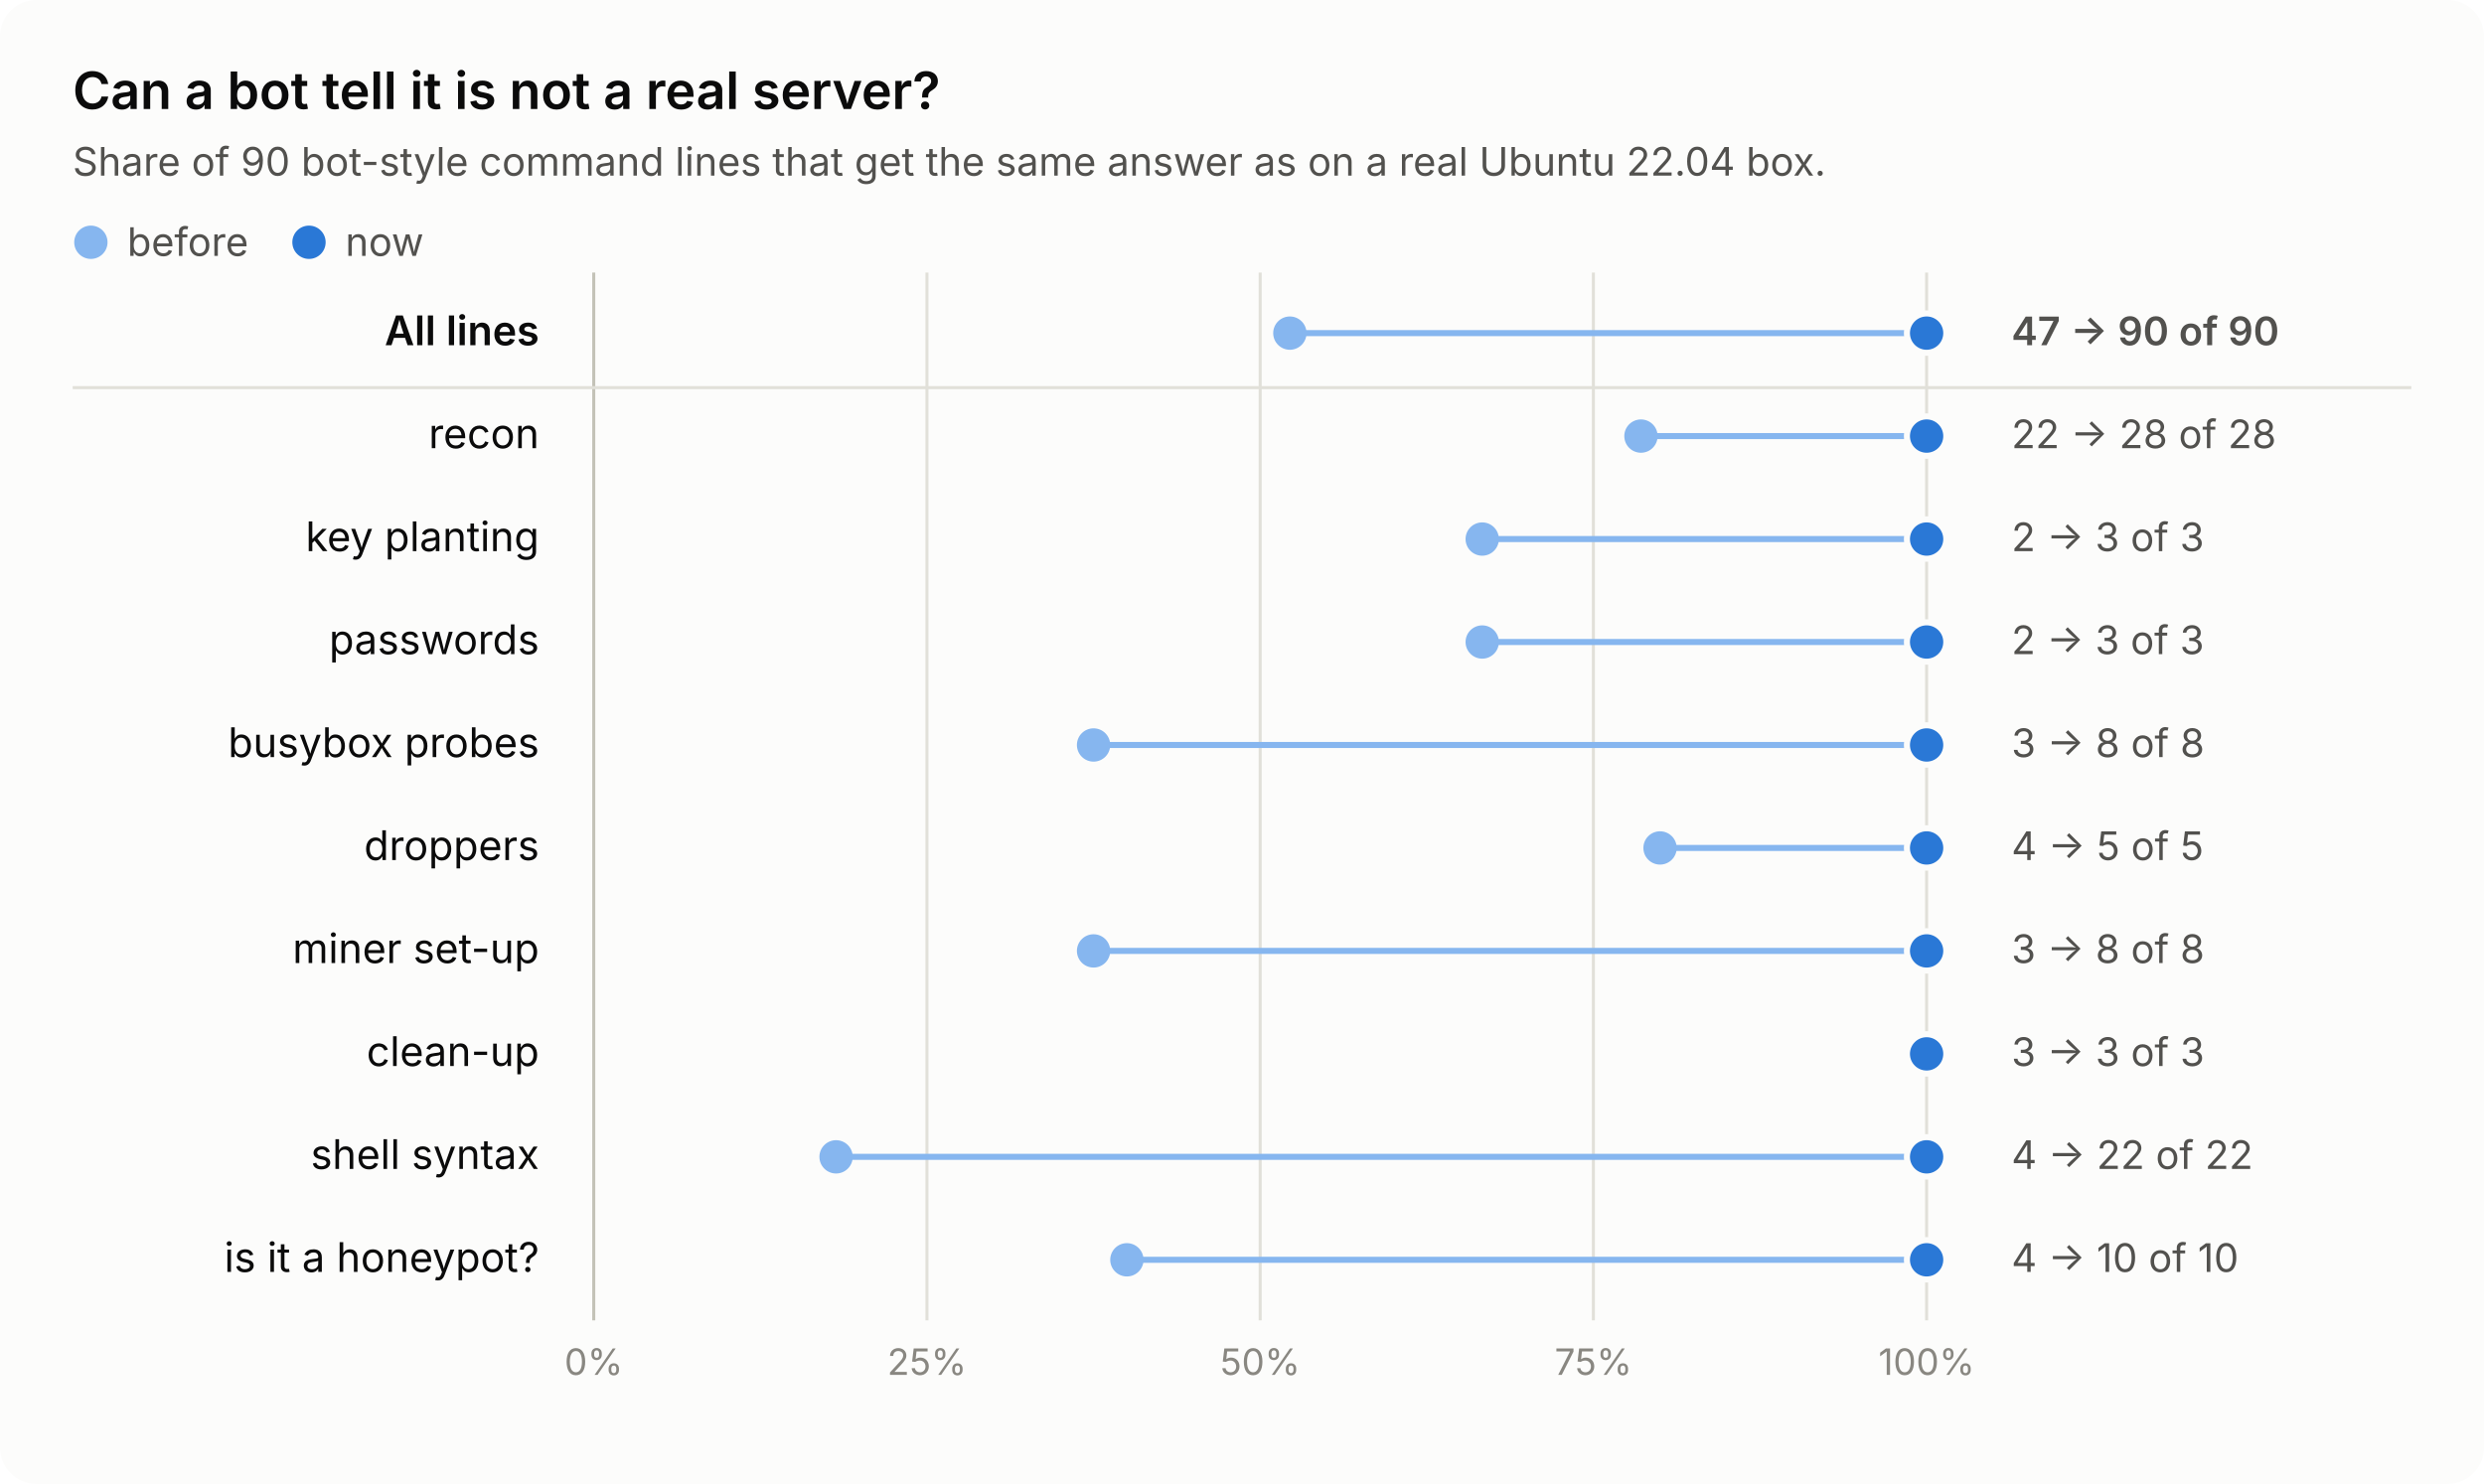
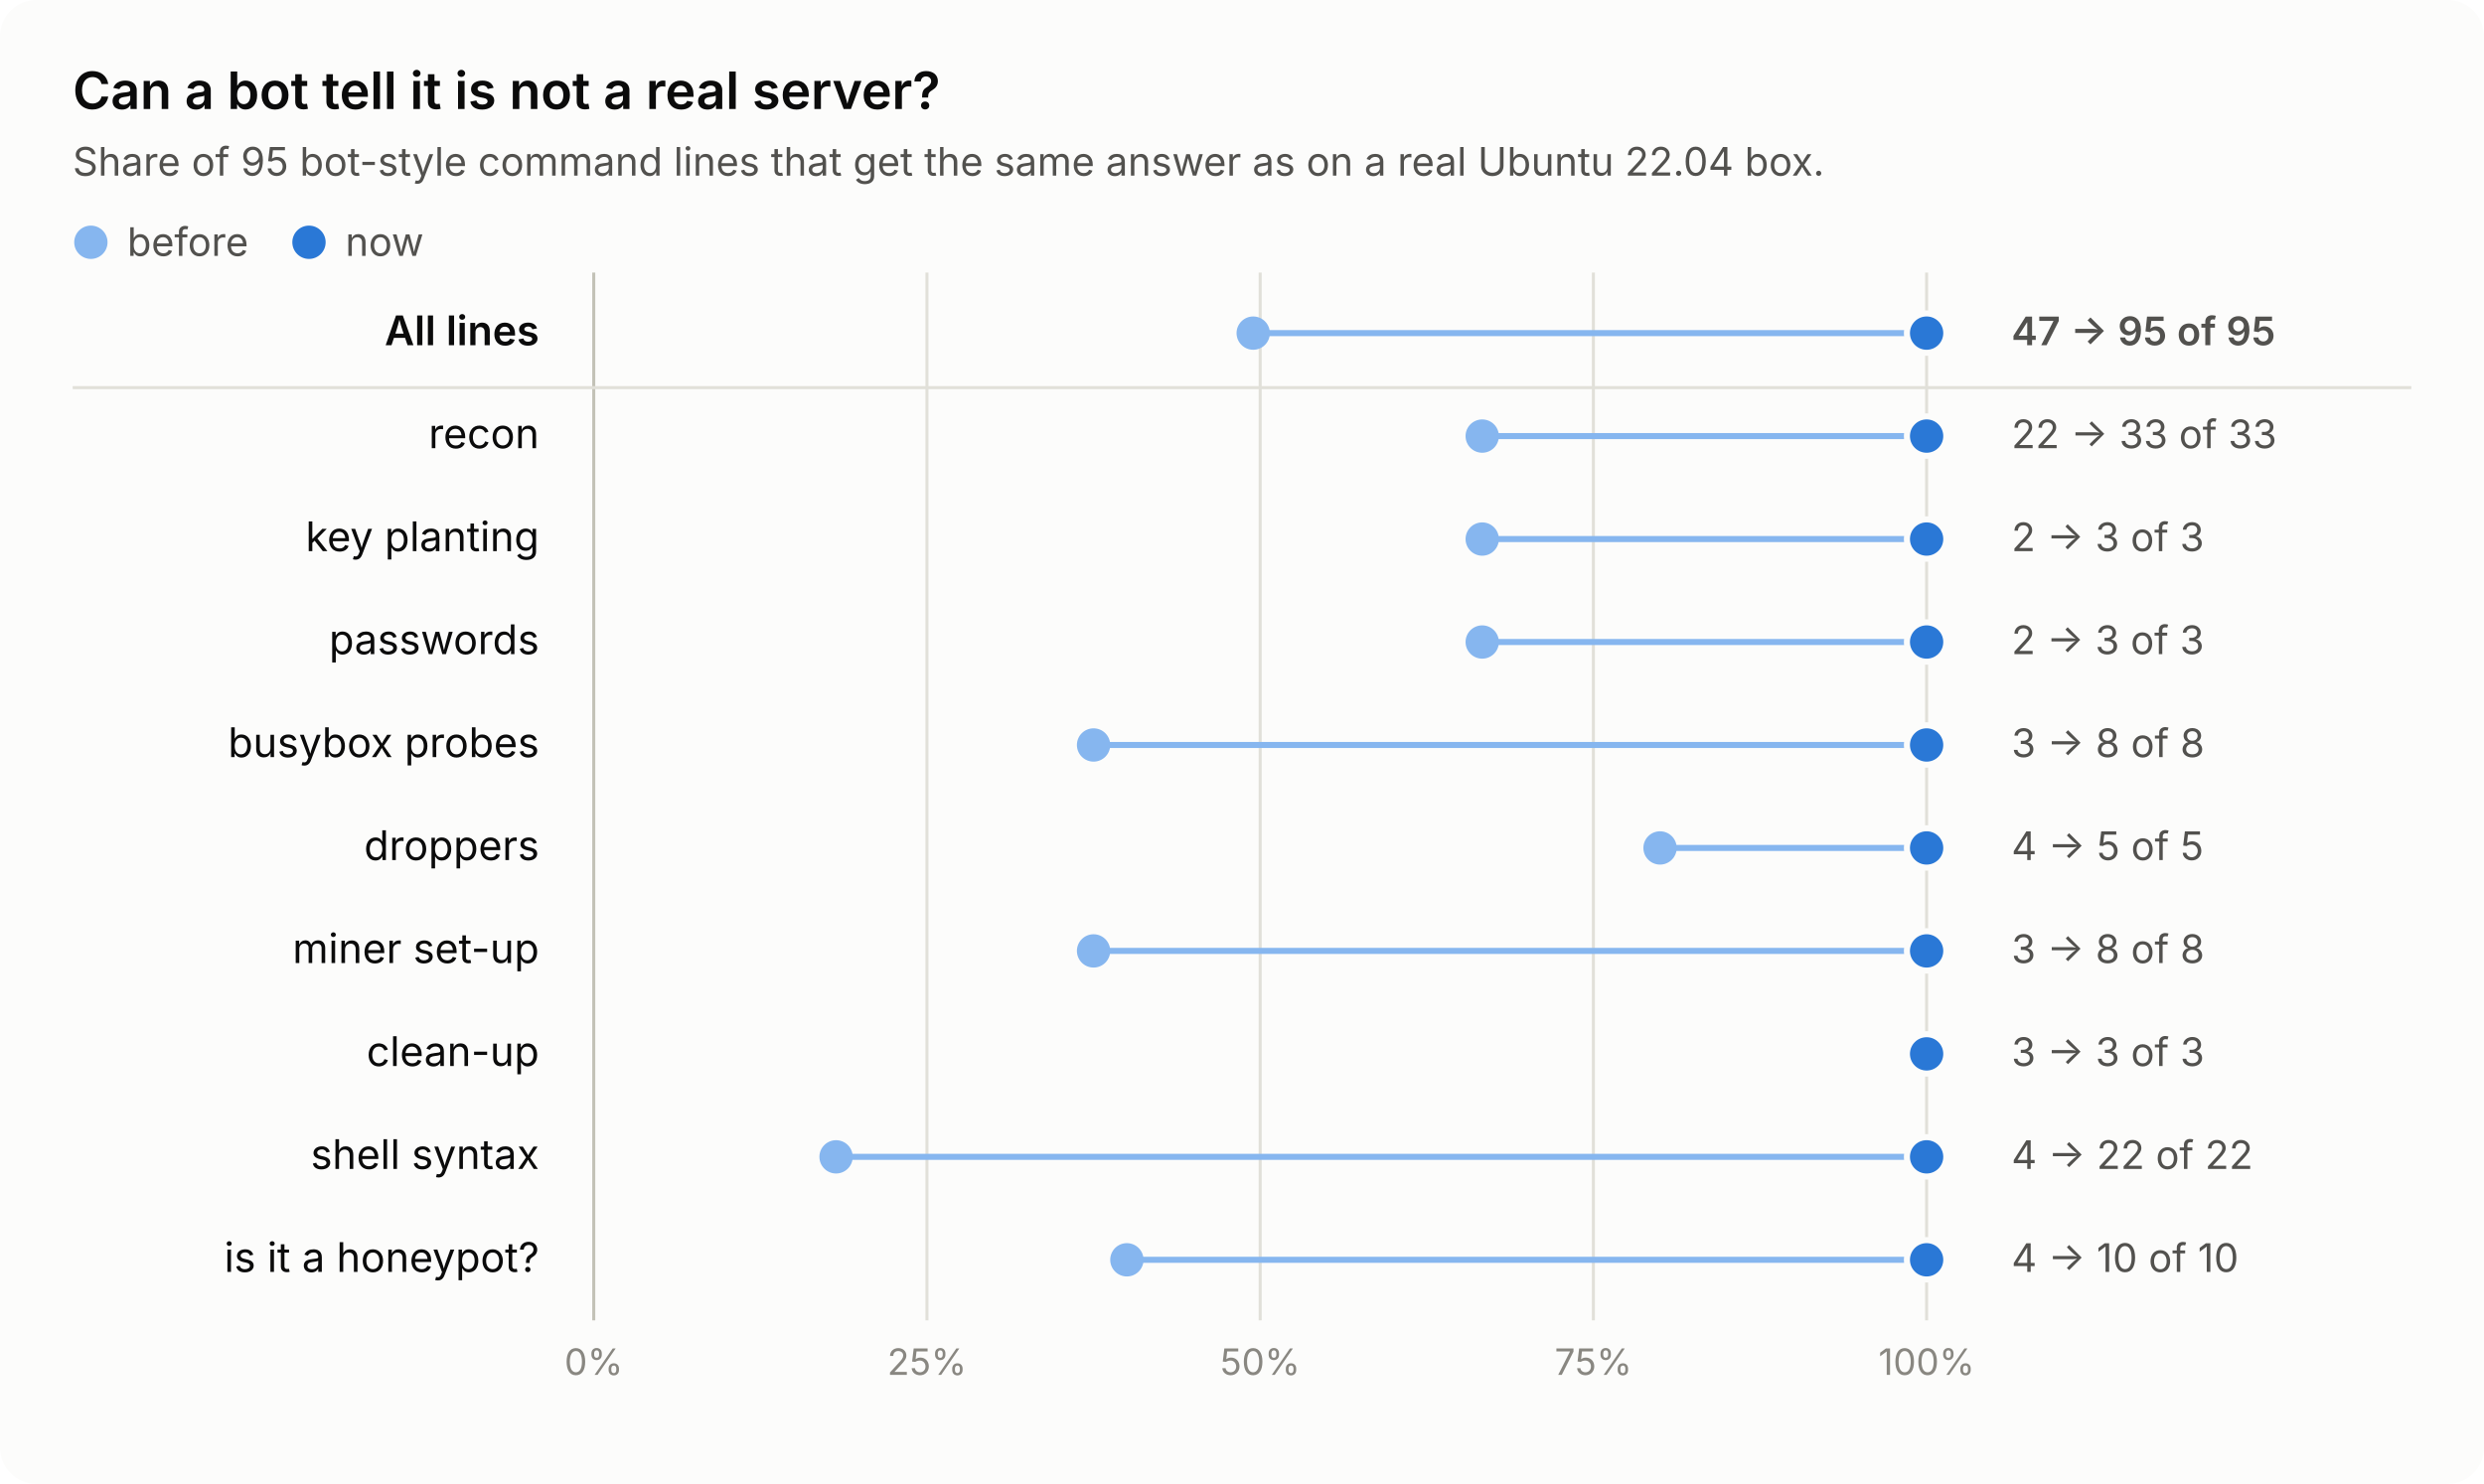
<svg xmlns="http://www.w3.org/2000/svg" viewBox="0 0 820 490" width="820" height="490" role="img" aria-labelledby="t d">
  <style>
  .s{fill:#fcfcfb}.ink{fill:#0b0b0b}.ink2{fill:#52514e}.mute{fill:#898781}
  .grid{stroke:#e1e0d9;stroke-width:1}.base{stroke:#c3c2b7;stroke-width:1}
  .b{fill:#86b6ef}.a{fill:#2a78d6;stroke:#fcfcfb;stroke-width:2}.link{stroke:#86b6ef;stroke-width:2}
  @media (prefers-color-scheme: dark){
    .s{fill:#1a1a19}.ink{fill:#f0efec}.ink2{fill:#c3c2b7}
    .grid{stroke:#2c2c2a}.base{stroke:#383835}
    .b{fill:#184f95}.a{fill:#3987e5;stroke:#1a1a19}.link{stroke:#184f95}
  }
  text{font-family:system-ui, -apple-system, "Segoe UI", sans-serif}
</style>
  <rect class="s" x="0" y="0" width="820" height="490" rx="12" />
  <text class="ink" x="24" y="36" font-size="17" font-weight="600">Can a bot tell it is not a real server?</text>
-   <text class="ink2" x="24" y="58" font-size="13">Share of 90 bot-style command lines that get the same answer as on a real Ubuntu 22.04 box.</text>
+   <text class="ink2" x="24" y="58" font-size="13">Share of 95 bot-style command lines that get the same answer as on a real Ubuntu 22.04 box.</text>
  <circle class="b" cx="30" cy="80" r="5.5" />
  <text class="ink2" x="42" y="84.5" font-size="13">before</text>
  <circle class="a" cx="102" cy="80" r="6.5" />
  <text class="ink2" x="114" y="84.5" font-size="13">now</text>
  <line class="base" x1="196.0" y1="90" x2="196.0" y2="436" />
  <text class="mute" x="196.0" y="454" font-size="12" text-anchor="middle">0%</text>
  <line class="grid" x1="306.0" y1="90" x2="306.0" y2="436" />
  <text class="mute" x="306.0" y="454" font-size="12" text-anchor="middle">25%</text>
  <line class="grid" x1="416.0" y1="90" x2="416.0" y2="436" />
  <text class="mute" x="416.0" y="454" font-size="12" text-anchor="middle">50%</text>
  <line class="grid" x1="526.0" y1="90" x2="526.0" y2="436" />
  <text class="mute" x="526.0" y="454" font-size="12" text-anchor="middle">75%</text>
  <line class="grid" x1="636.0" y1="90" x2="636.0" y2="436" />
  <text class="mute" x="636.0" y="454" font-size="12" text-anchor="middle">100%</text>
  <text class="ink" x="178" y="114" font-size="13.5" font-weight="600" text-anchor="end">All lines</text>
-   <line class="link" x1="425.8" y1="110" x2="636.0" y2="110" />
-   <circle class="b" cx="425.8" cy="110" r="5.5" />
+   <line class="link" x1="413.7" y1="110" x2="636.0" y2="110" />
+   <circle class="b" cx="413.7" cy="110" r="5.5" />
  <circle class="a" cx="636.0" cy="110" r="6.5" />
-   <text class="ink2" x="664" y="114" font-size="13" font-weight="600">47 → 90 of 90</text>
+   <text class="ink2" x="664" y="114" font-size="13" font-weight="600">47 → 95 of 95</text>
  <line class="grid" x1="24" y1="128" x2="796" y2="128" />
  <text class="ink" x="178" y="148" font-size="13.5" font-weight="400" text-anchor="end">recon</text>
-   <line class="link" x1="541.7" y1="144" x2="636.0" y2="144" />
-   <circle class="b" cx="541.7" cy="144" r="5.5" />
+   <line class="link" x1="489.3" y1="144" x2="636.0" y2="144" />
+   <circle class="b" cx="489.3" cy="144" r="5.5" />
  <circle class="a" cx="636.0" cy="144" r="6.5" />
-   <text class="ink2" x="664" y="148" font-size="13" font-weight="400">22 → 28 of 28</text>
+   <text class="ink2" x="664" y="148" font-size="13" font-weight="400">22 → 33 of 33</text>
  <text class="ink" x="178" y="182" font-size="13.5" font-weight="400" text-anchor="end">key planting</text>
  <line class="link" x1="489.3" y1="178" x2="636.0" y2="178" />
  <circle class="b" cx="489.3" cy="178" r="5.5" />
  <circle class="a" cx="636.0" cy="178" r="6.5" />
  <text class="ink2" x="664" y="182" font-size="13" font-weight="400">2 → 3 of 3</text>
  <text class="ink" x="178" y="216" font-size="13.5" font-weight="400" text-anchor="end">passwords</text>
  <line class="link" x1="489.3" y1="212" x2="636.0" y2="212" />
  <circle class="b" cx="489.3" cy="212" r="5.5" />
  <circle class="a" cx="636.0" cy="212" r="6.5" />
  <text class="ink2" x="664" y="216" font-size="13" font-weight="400">2 → 3 of 3</text>
  <text class="ink" x="178" y="250" font-size="13.5" font-weight="400" text-anchor="end">busybox probes</text>
  <line class="link" x1="361.0" y1="246" x2="636.0" y2="246" />
  <circle class="b" cx="361.0" cy="246" r="5.5" />
  <circle class="a" cx="636.0" cy="246" r="6.5" />
  <text class="ink2" x="664" y="250" font-size="13" font-weight="400">3 → 8 of 8</text>
  <text class="ink" x="178" y="284" font-size="13.5" font-weight="400" text-anchor="end">droppers</text>
  <line class="link" x1="548.0" y1="280" x2="636.0" y2="280" />
  <circle class="b" cx="548.0" cy="280" r="5.5" />
  <circle class="a" cx="636.0" cy="280" r="6.5" />
  <text class="ink2" x="664" y="284" font-size="13" font-weight="400">4 → 5 of 5</text>
  <text class="ink" x="178" y="318" font-size="13.5" font-weight="400" text-anchor="end">miner set-up</text>
  <line class="link" x1="361.0" y1="314" x2="636.0" y2="314" />
  <circle class="b" cx="361.0" cy="314" r="5.5" />
  <circle class="a" cx="636.0" cy="314" r="6.5" />
  <text class="ink2" x="664" y="318" font-size="13" font-weight="400">3 → 8 of 8</text>
  <text class="ink" x="178" y="352" font-size="13.5" font-weight="400" text-anchor="end">clean-up</text>
  <circle class="b" cx="636.0" cy="348" r="5.5" />
  <circle class="a" cx="636.0" cy="348" r="6.5" />
  <text class="ink2" x="664" y="352" font-size="13" font-weight="400">3 → 3 of 3</text>
  <text class="ink" x="178" y="386" font-size="13.5" font-weight="400" text-anchor="end">shell syntax</text>
  <line class="link" x1="276.0" y1="382" x2="636.0" y2="382" />
  <circle class="b" cx="276.0" cy="382" r="5.5" />
  <circle class="a" cx="636.0" cy="382" r="6.5" />
  <text class="ink2" x="664" y="386" font-size="13" font-weight="400">4 → 22 of 22</text>
  <text class="ink" x="178" y="420" font-size="13.5" font-weight="400" text-anchor="end">is it a honeypot?</text>
  <line class="link" x1="372.0" y1="416" x2="636.0" y2="416" />
  <circle class="b" cx="372.0" cy="416" r="5.5" />
  <circle class="a" cx="636.0" cy="416" r="6.5" />
  <text class="ink2" x="664" y="420" font-size="13" font-weight="400">4 → 10 of 10</text>
</svg>
